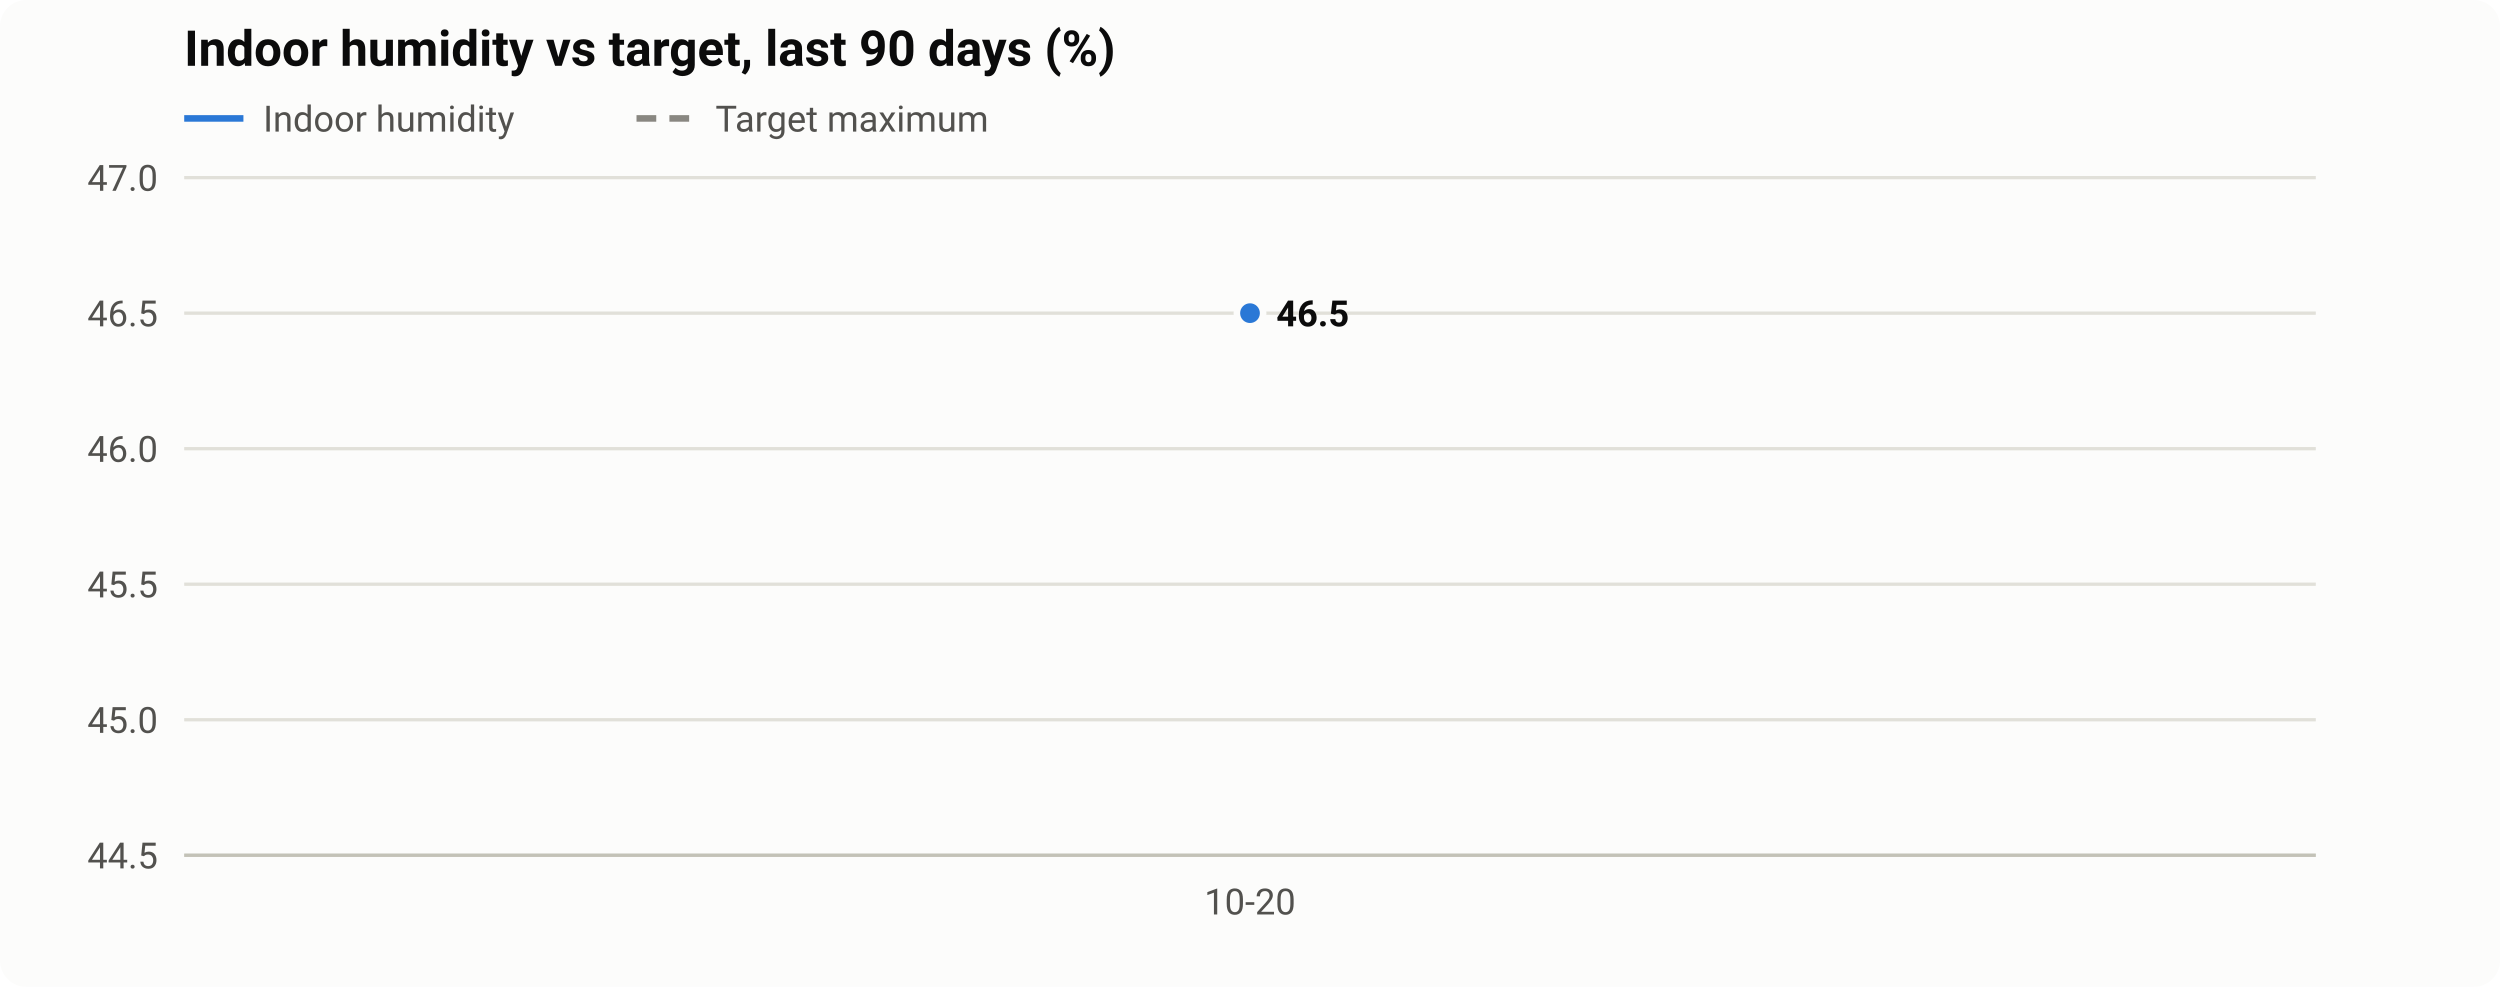
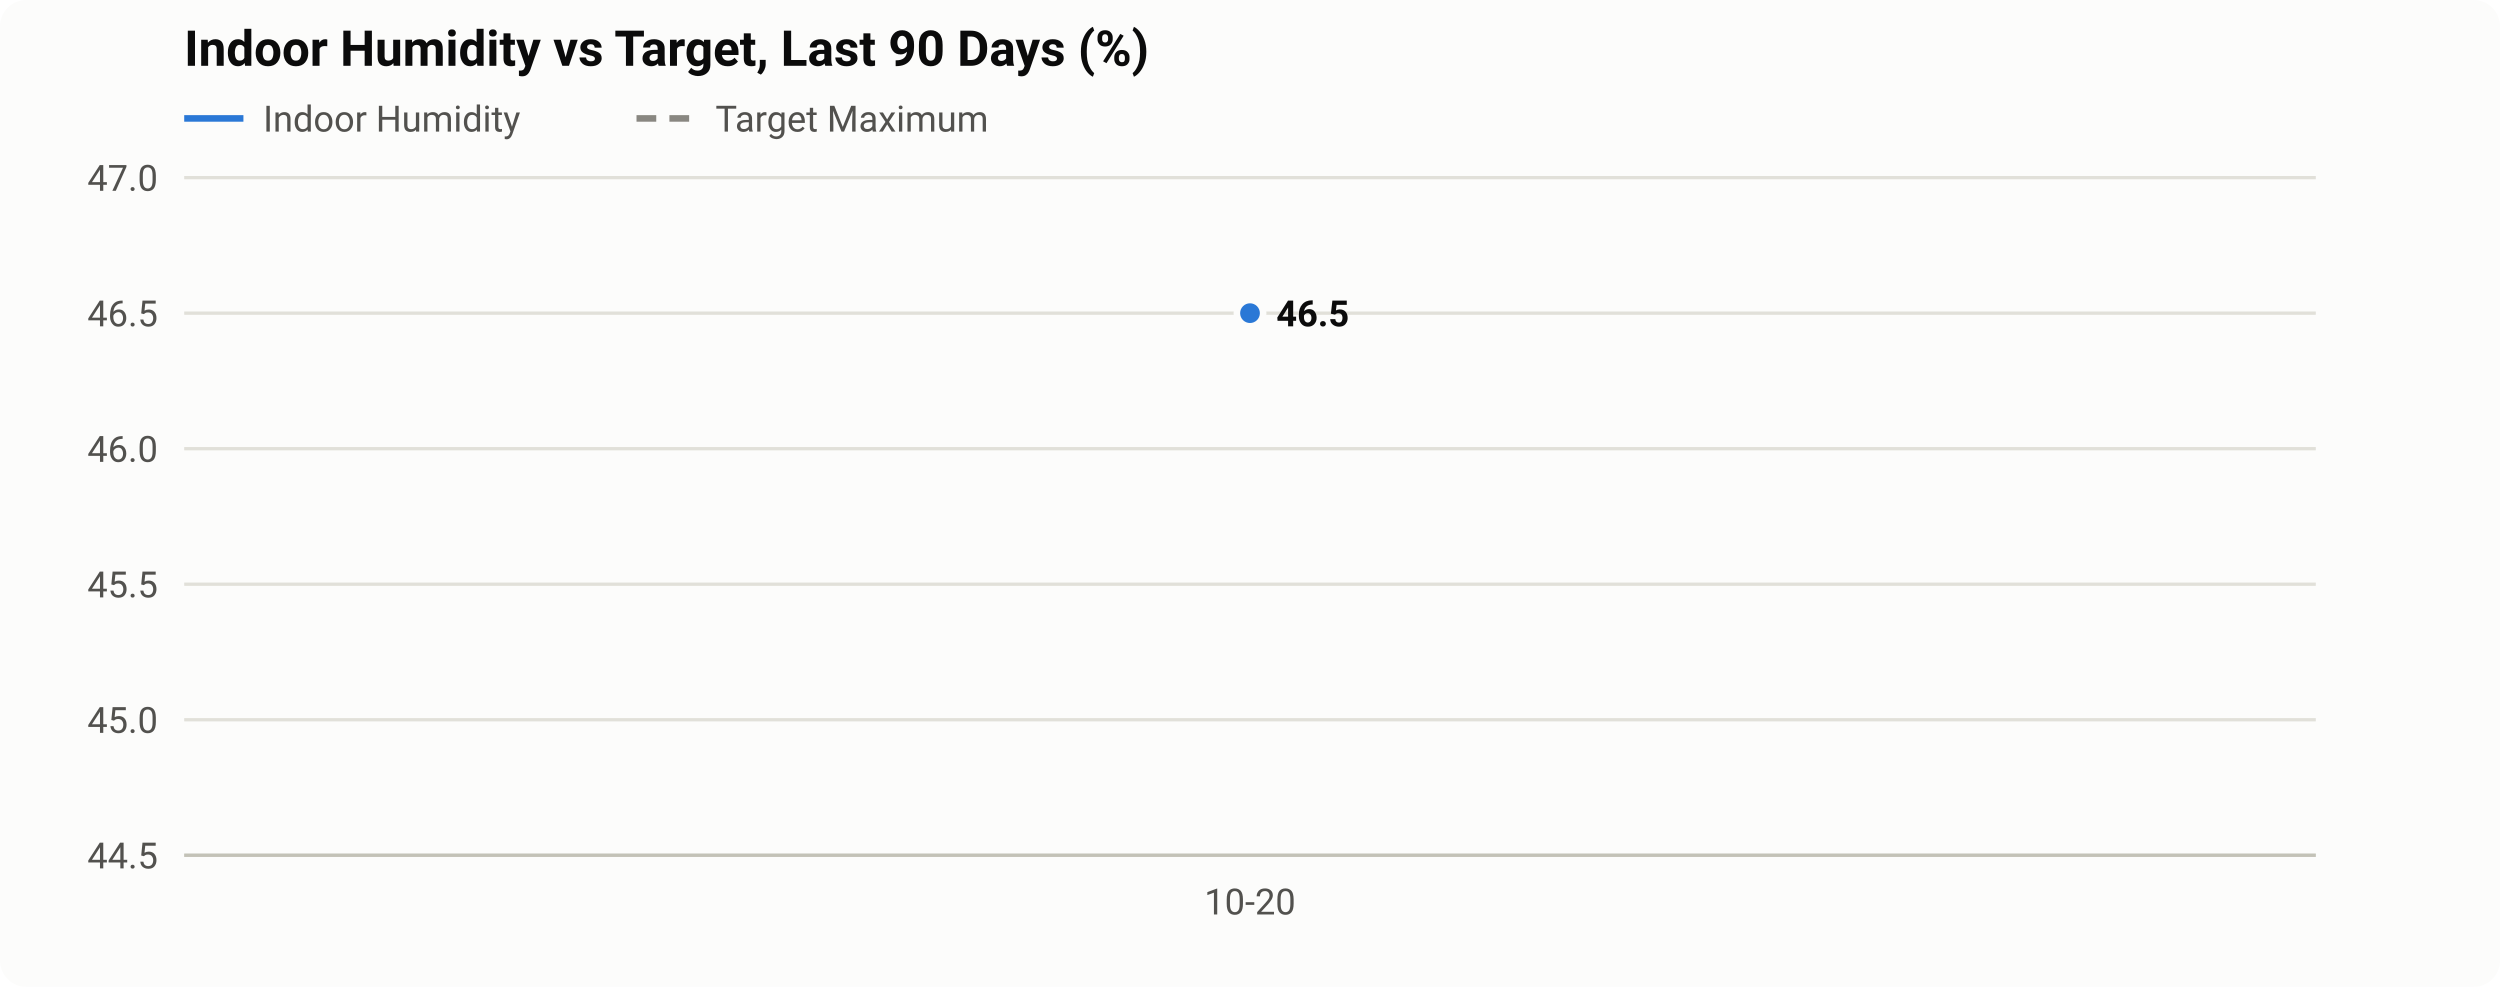
- <svg xmlns="http://www.w3.org/2000/svg" viewBox="0 0 760 300" role="img" aria-label="Indoor humidity vs target, last 90 days (%)" class="chart">
+ <svg xmlns="http://www.w3.org/2000/svg" viewBox="0 0 760 300" role="img" aria-label="Indoor Humidity vs Target, Last 90 Days (%)" class="chart">
  <style>.chart{font-family:system-ui,-apple-system,'Segoe UI',Roboto,Helvetica,Arial,sans-serif}.chart-title{font-size:15px;font-weight:600;fill:#0b0b0b}.axis,.legend{font-size:11px;fill:#52514e}.value{font-size:11px;fill:#0b0b0b;font-weight:600}.grid{stroke:#e1e0d9;stroke-width:1}.baseline{stroke:#c3c2b7;stroke-width:1}.line{stroke-width:2;stroke-linejoin:round;stroke-linecap:round}.ref{stroke:#898781}.dot{stroke:#fcfcfb;stroke-width:2}.hit{fill:transparent}.s1{stroke:#2a78d6}.f1{fill:#2a78d6}.s2{stroke:#eb6834}.f2{fill:#eb6834}.s3{stroke:#1baf7a}.f3{fill:#1baf7a}.s4{stroke:#eda100}.f4{fill:#eda100}.s5{stroke:#e87ba4}.f5{fill:#e87ba4}.s6{stroke:#008300}.f6{fill:#008300}.s7{stroke:#6250d6}.f7{fill:#6250d6}.s8{stroke:#e34948}.f8{fill:#e34948}</style>
  <rect width="760" height="300" rx="8" fill="#fcfcfb" />
-   <text x="56" y="20" class="chart-title">Indoor humidity vs target, last 90 days (%)</text>
+   <text x="56" y="20" class="chart-title">Indoor Humidity vs Target, Last 90 Days (%)</text>
  <line x1="56" x2="74" y1="36" y2="36" class="s1" stroke-width="2" />
-   <text x="80" y="40" class="legend">Indoor humidity</text>
+   <text x="80" y="40" class="legend">Indoor Humidity</text>
  <line x1="193.5" x2="211.5" y1="36" y2="36" class="ref" stroke-width="2" stroke-dasharray="6 4" />
-   <text x="217.5" y="40" class="legend">Target maximum</text>
+   <text x="217.5" y="40" class="legend">Target Maximum</text>
  <line x1="56" x2="704" y1="260.0" y2="260.0" class="grid" />
  <text x="48" y="264.0" class="axis" text-anchor="end">44.5</text>
  <line x1="56" x2="704" y1="218.8" y2="218.8" class="grid" />
  <text x="48" y="222.8" class="axis" text-anchor="end">45.0</text>
  <line x1="56" x2="704" y1="177.6" y2="177.6" class="grid" />
  <text x="48" y="181.6" class="axis" text-anchor="end">45.5</text>
  <line x1="56" x2="704" y1="136.4" y2="136.4" class="grid" />
  <text x="48" y="140.4" class="axis" text-anchor="end">46.0</text>
  <line x1="56" x2="704" y1="95.2" y2="95.2" class="grid" />
  <text x="48" y="99.2" class="axis" text-anchor="end">46.5</text>
  <line x1="56" x2="704" y1="54.0" y2="54.0" class="grid" />
  <text x="48" y="58.0" class="axis" text-anchor="end">47.0</text>
  <line x1="56" x2="704" y1="260.0" y2="260.0" class="baseline" />
  <text x="380.0" y="278" class="axis" text-anchor="middle">10-20</text>
  <circle cx="380.0" cy="95.2" r="3" class="f1" />
  <circle cx="380.0" cy="95.2" r="4" class="f1 dot" />
  <text x="388.0" y="99.2" class="value">46.5</text>
</svg>
